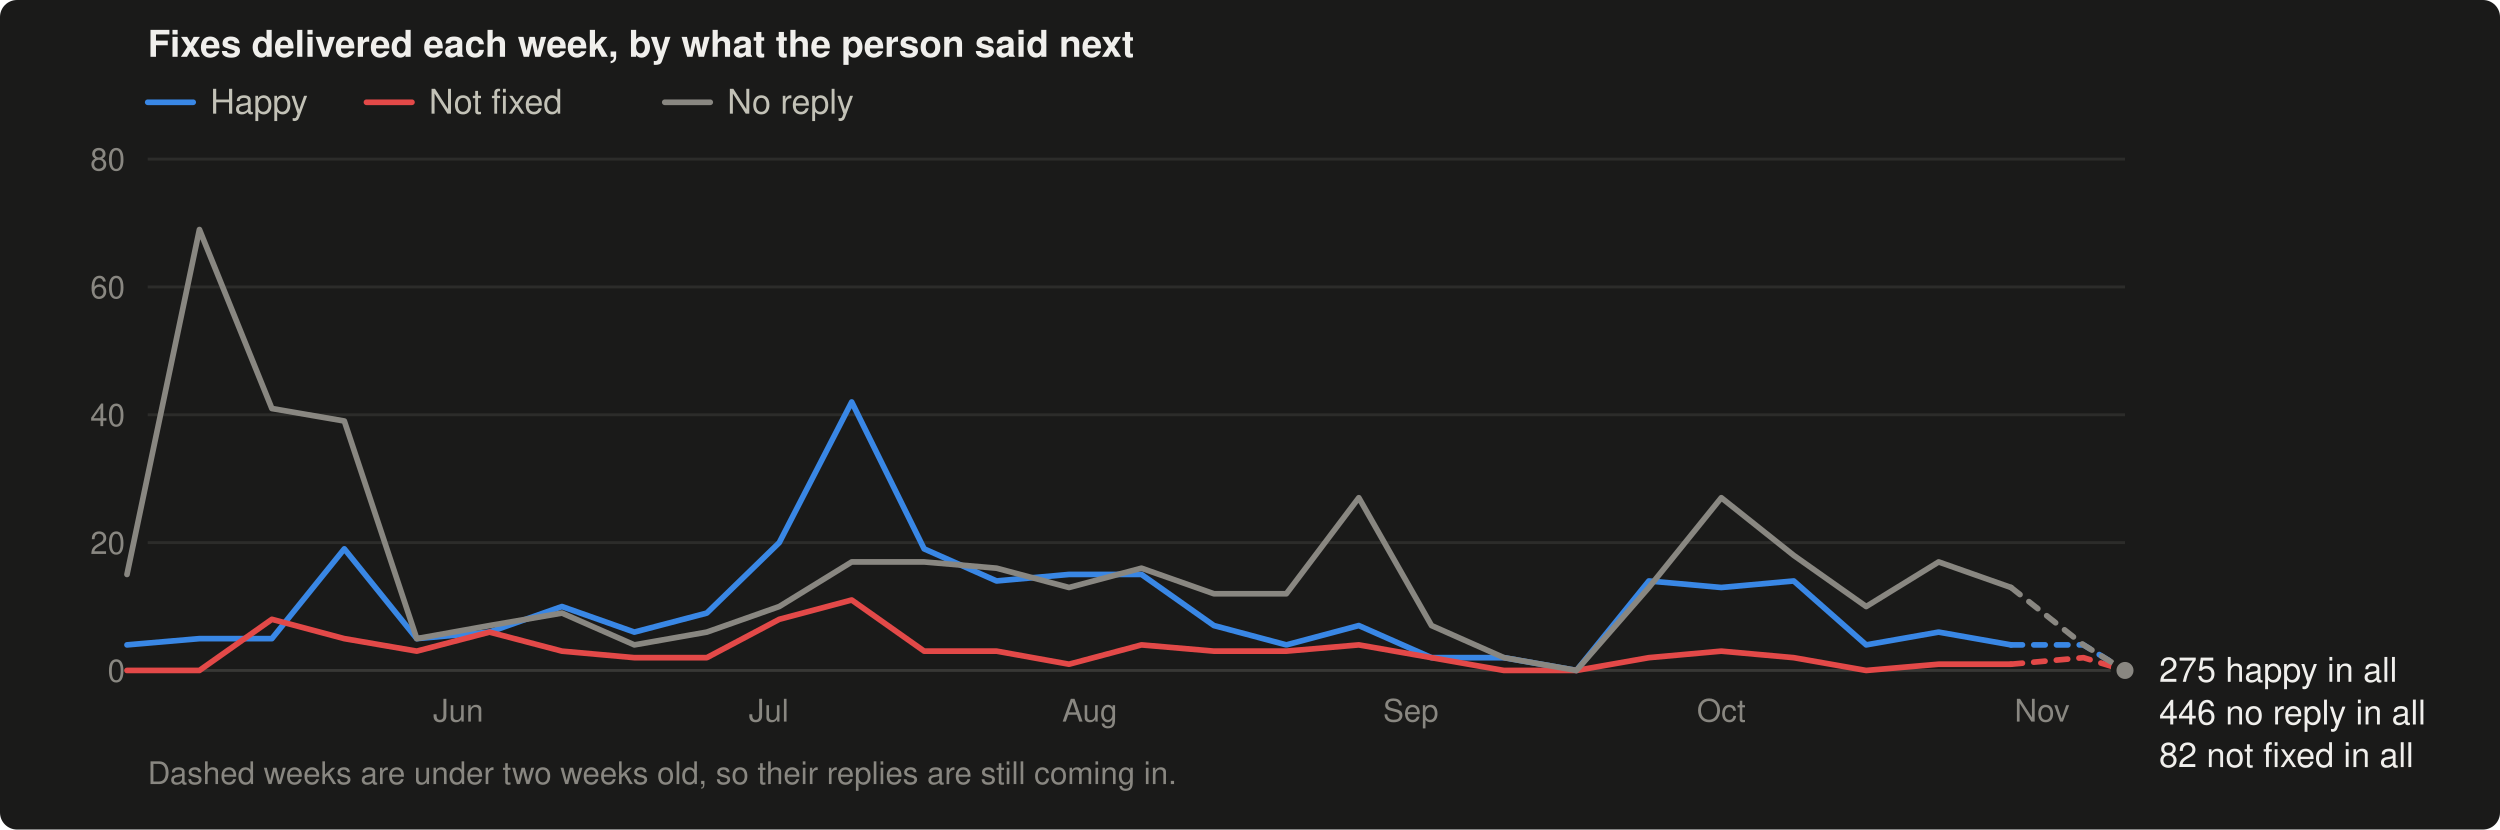
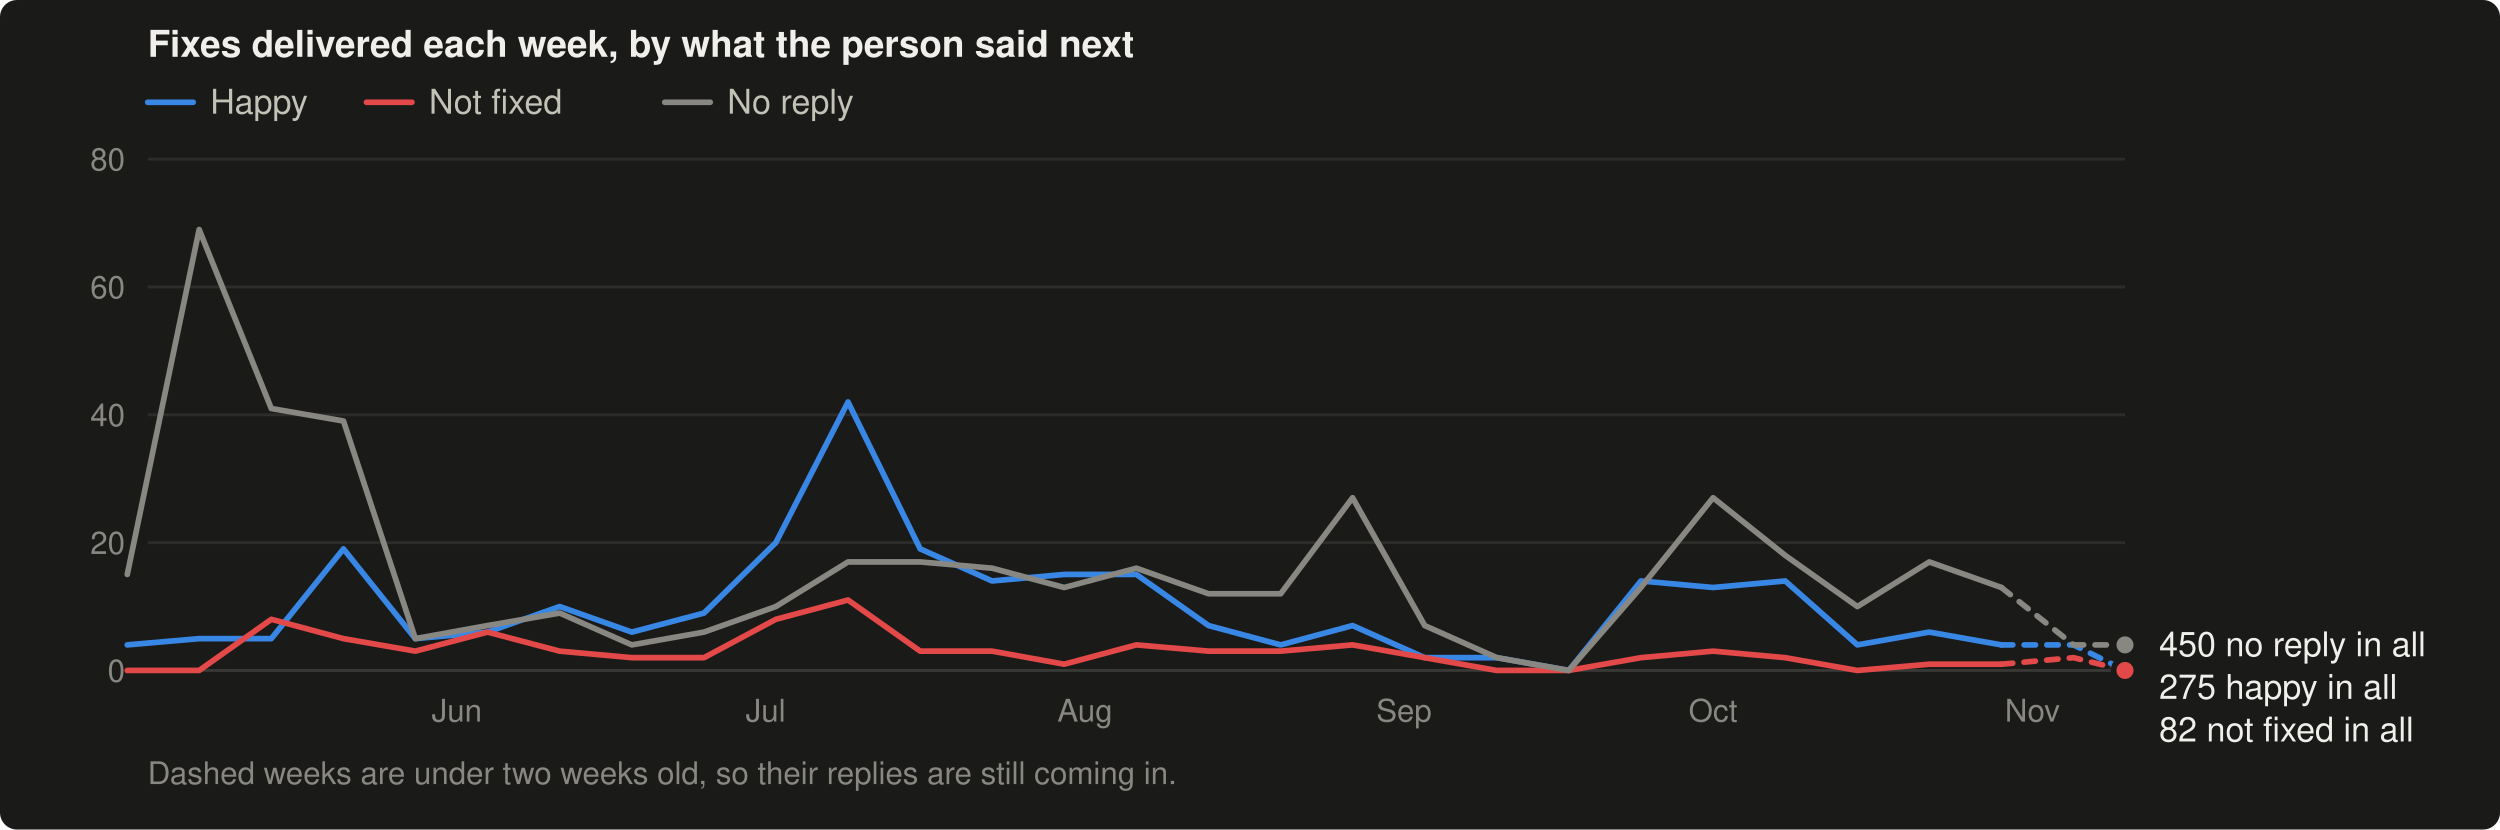
<svg xmlns="http://www.w3.org/2000/svg" width="880" height="292" viewBox="0 0 880 292" role="img" aria-labelledby="t d" font-family="-apple-system, BlinkMacSystemFont, 'Segoe UI', Helvetica, Arial, sans-serif">
  <rect width="100%" height="100%" rx="6" fill="#1a1a19" />
  <text x="52.0" y="20.0" fill="#f0efec" font-size="13" font-weight="600" text-anchor="start">Fixes delivered each week, by what the person said next</text>
  <line x1="52" y1="36" x2="68" y2="36" stroke="#3987e5" stroke-width="2" stroke-linecap="round" />
  <text x="74.0" y="40.0" fill="#c3c2b7" font-size="12" font-weight="400" text-anchor="start">Happy</text>
  <line x1="129" y1="36" x2="145" y2="36" stroke="#e34948" stroke-width="2" stroke-linecap="round" />
  <text x="151.0" y="40.0" fill="#c3c2b7" font-size="12" font-weight="400" text-anchor="start">Not fixed</text>
  <line x1="234" y1="36" x2="250" y2="36" stroke="#898781" stroke-width="2" stroke-linecap="round" />
  <text x="256.0" y="40.0" fill="#c3c2b7" font-size="12" font-weight="400" text-anchor="start">No reply</text>
  <line x1="52" y1="236.0" x2="748" y2="236.0" stroke="#383835" stroke-width="1" />
  <text x="44.0" y="240.0" fill="#898781" font-size="11" font-weight="400" text-anchor="end">0</text>
  <line x1="52" y1="191.0" x2="748" y2="191.0" stroke="#2c2c2a" stroke-width="1" />
  <text x="44.0" y="195.0" fill="#898781" font-size="11" font-weight="400" text-anchor="end">20</text>
  <line x1="52" y1="146.0" x2="748" y2="146.0" stroke="#2c2c2a" stroke-width="1" />
  <text x="44.0" y="150.0" fill="#898781" font-size="11" font-weight="400" text-anchor="end">40</text>
  <line x1="52" y1="101.0" x2="748" y2="101.0" stroke="#2c2c2a" stroke-width="1" />
  <text x="44.0" y="105.0" fill="#898781" font-size="11" font-weight="400" text-anchor="end">60</text>
  <line x1="52" y1="56.0" x2="748" y2="56.0" stroke="#2c2c2a" stroke-width="1" />
  <text x="44.0" y="60.0" fill="#898781" font-size="11" font-weight="400" text-anchor="end">80</text>
-   <path d="M44.7,227.0 L70.2,224.8 L95.7,224.8 L121.2,193.2 L146.7,224.8 L172.3,222.5 L197.8,213.5 L223.3,222.5 L248.8,215.8 L274.3,191.0 L299.8,141.5 L325.3,193.2 L350.8,204.5 L376.3,202.2 L401.8,202.2 L427.3,220.2 L452.8,227.0 L478.3,220.2 L503.9,231.5 L529.4,231.5 L554.9,236.0 L580.4,204.5 L605.9,206.8 L631.4,204.5 L656.9,227.0 L682.4,222.5 L707.9,227.0" fill="none" stroke="#3987e5" stroke-width="2" stroke-linejoin="round" stroke-linecap="round" />
-   <path d="M707.9,227.0 L733.4,227.0 L748.0,236.0" fill="none" stroke="#3987e5" stroke-width="2" stroke-linejoin="round" stroke-linecap="round" stroke-dasharray="4 4" />
+   <path d="M44.8,227.0 L70.1,224.8 L95.5,224.8 L120.9,193.2 L146.2,224.8 L171.6,222.5 L197.0,213.5 L222.4,222.5 L247.8,215.8 L273.1,191.0 L298.5,141.5 L323.9,193.2 L349.2,204.5 L374.6,202.2 L400.0,202.2 L425.4,220.2 L450.8,227.0 L476.1,220.2 L501.5,231.5 L526.9,231.5 L552.2,236.0 L577.6,204.5 L603.0,206.8 L628.4,204.5 L653.8,227.0 L679.1,222.5 L704.5,227.0" fill="none" stroke="#3987e5" stroke-width="2" stroke-linejoin="round" stroke-linecap="round" />
+   <path d="M704.5,227.0 L729.9,227.0 L748.0,236.0" fill="none" stroke="#3987e5" stroke-width="2" stroke-linejoin="round" stroke-linecap="round" stroke-dasharray="4 4" />
  <circle cx="748.0" cy="236.0" r="4" fill="#3987e5" stroke="#1a1a19" stroke-width="2" />
-   <path d="M44.7,236.0 L70.2,236.0 L95.7,218.0 L121.2,224.8 L146.7,229.2 L172.3,222.5 L197.8,229.2 L223.3,231.5 L248.8,231.5 L274.3,218.0 L299.8,211.2 L325.3,229.2 L350.8,229.2 L376.3,233.8 L401.8,227.0 L427.3,229.2 L452.8,229.2 L478.3,227.0 L503.9,231.5 L529.4,236.0 L554.9,236.0 L580.4,231.5 L605.9,229.2 L631.4,231.5 L656.9,236.0 L682.4,233.8 L707.9,233.8" fill="none" stroke="#e34948" stroke-width="2" stroke-linejoin="round" stroke-linecap="round" />
-   <path d="M707.9,233.8 L733.4,231.5 L748.0,236.0" fill="none" stroke="#e34948" stroke-width="2" stroke-linejoin="round" stroke-linecap="round" stroke-dasharray="4 4" />
+   <path d="M44.8,236.0 L70.1,236.0 L95.5,218.0 L120.9,224.8 L146.2,229.2 L171.6,222.5 L197.0,229.2 L222.4,231.5 L247.8,231.5 L273.1,218.0 L298.5,211.2 L323.9,229.2 L349.2,229.2 L374.6,233.8 L400.0,227.0 L425.4,229.2 L450.8,229.2 L476.1,227.0 L501.5,231.5 L526.9,236.0 L552.2,236.0 L577.6,231.5 L603.0,229.2 L628.4,231.5 L653.8,236.0 L679.1,233.8 L704.5,233.8" fill="none" stroke="#e34948" stroke-width="2" stroke-linejoin="round" stroke-linecap="round" />
+   <path d="M704.5,233.8 L729.9,231.5 L748.0,236.0" fill="none" stroke="#e34948" stroke-width="2" stroke-linejoin="round" stroke-linecap="round" stroke-dasharray="4 4" />
  <circle cx="748.0" cy="236.0" r="4" fill="#e34948" stroke="#1a1a19" stroke-width="2" />
-   <path d="M44.7,202.2 L70.2,80.8 L95.7,143.8 L121.2,148.2 L146.7,224.8 L172.3,220.2 L197.8,215.8 L223.3,227.0 L248.8,222.5 L274.3,213.5 L299.8,197.8 L325.3,197.8 L350.8,200.0 L376.3,206.8 L401.8,200.0 L427.3,209.0 L452.8,209.0 L478.3,175.2 L503.9,220.2 L529.4,231.5 L554.9,236.0 L580.4,206.8 L605.9,175.2 L631.4,195.5 L656.9,213.5 L682.4,197.8 L707.9,206.8" fill="none" stroke="#898781" stroke-width="2" stroke-linejoin="round" stroke-linecap="round" />
-   <path d="M707.9,206.8 L733.4,227.0 L748.0,236.0" fill="none" stroke="#898781" stroke-width="2" stroke-linejoin="round" stroke-linecap="round" stroke-dasharray="4 4" />
-   <circle cx="748.0" cy="236.0" r="4" fill="#898781" stroke="#1a1a19" stroke-width="2" />
-   <text x="760.0" y="240.0" fill="#f0efec" font-size="12" font-weight="400" text-anchor="start">275 happy in all</text>
-   <text x="760.0" y="255.0" fill="#f0efec" font-size="12" font-weight="400" text-anchor="start">446 no reply in all</text>
-   <text x="760.0" y="270.0" fill="#f0efec" font-size="12" font-weight="400" text-anchor="start">82 not fixed in all</text>
-   <text x="161.3" y="254.0" fill="#898781" font-size="11" font-weight="400" text-anchor="middle">Jun</text>
-   <text x="270.6" y="254.0" fill="#898781" font-size="11" font-weight="400" text-anchor="middle">Jul</text>
-   <text x="383.6" y="254.0" fill="#898781" font-size="11" font-weight="400" text-anchor="middle">Aug</text>
-   <text x="496.6" y="254.0" fill="#898781" font-size="11" font-weight="400" text-anchor="middle">Sep</text>
-   <text x="605.9" y="254.0" fill="#898781" font-size="11" font-weight="400" text-anchor="middle">Oct</text>
-   <text x="718.8" y="254.0" fill="#898781" font-size="11" font-weight="400" text-anchor="middle">Nov</text>
+   <path d="M44.8,202.2 L70.1,80.8 L95.5,143.8 L120.9,148.2 L146.2,224.8 L171.6,220.2 L197.0,215.8 L222.4,227.0 L247.8,222.5 L273.1,213.5 L298.5,197.8 L323.9,197.8 L349.2,200.0 L374.6,206.8 L400.0,200.0 L425.4,209.0 L450.8,209.0 L476.1,175.2 L501.5,220.2 L526.9,231.5 L552.2,236.0 L577.6,206.8 L603.0,175.2 L628.4,195.5 L653.8,213.5 L679.1,197.8 L704.5,206.8" fill="none" stroke="#898781" stroke-width="2" stroke-linejoin="round" stroke-linecap="round" />
+   <path d="M704.5,206.8 L729.9,227.0 L748.0,227.0" fill="none" stroke="#898781" stroke-width="2" stroke-linejoin="round" stroke-linecap="round" stroke-dasharray="4 4" />
+   <circle cx="748.0" cy="227.0" r="4" fill="#898781" stroke="#1a1a19" stroke-width="2" />
+   <text x="760.0" y="231.0" fill="#f0efec" font-size="12" font-weight="400" text-anchor="start">450 no reply in all</text>
+   <text x="760.0" y="246.0" fill="#f0efec" font-size="12" font-weight="400" text-anchor="start">275 happy in all</text>
+   <text x="760.0" y="261.0" fill="#f0efec" font-size="12" font-weight="400" text-anchor="start">82 not fixed in all</text>
+   <text x="160.8" y="254.0" fill="#898781" font-size="11" font-weight="400" text-anchor="middle">Jun</text>
+   <text x="269.5" y="254.0" fill="#898781" font-size="11" font-weight="400" text-anchor="middle">Jul</text>
+   <text x="381.9" y="254.0" fill="#898781" font-size="11" font-weight="400" text-anchor="middle">Aug</text>
+   <text x="494.2" y="254.0" fill="#898781" font-size="11" font-weight="400" text-anchor="middle">Sep</text>
+   <text x="603.0" y="254.0" fill="#898781" font-size="11" font-weight="400" text-anchor="middle">Oct</text>
+   <text x="715.4" y="254.0" fill="#898781" font-size="11" font-weight="400" text-anchor="middle">Nov</text>
  <text x="52.0" y="276.0" fill="#898781" font-size="11" font-weight="400" text-anchor="start">Dashed weeks are under two weeks old, so their replies are still coming in.</text>
</svg>
